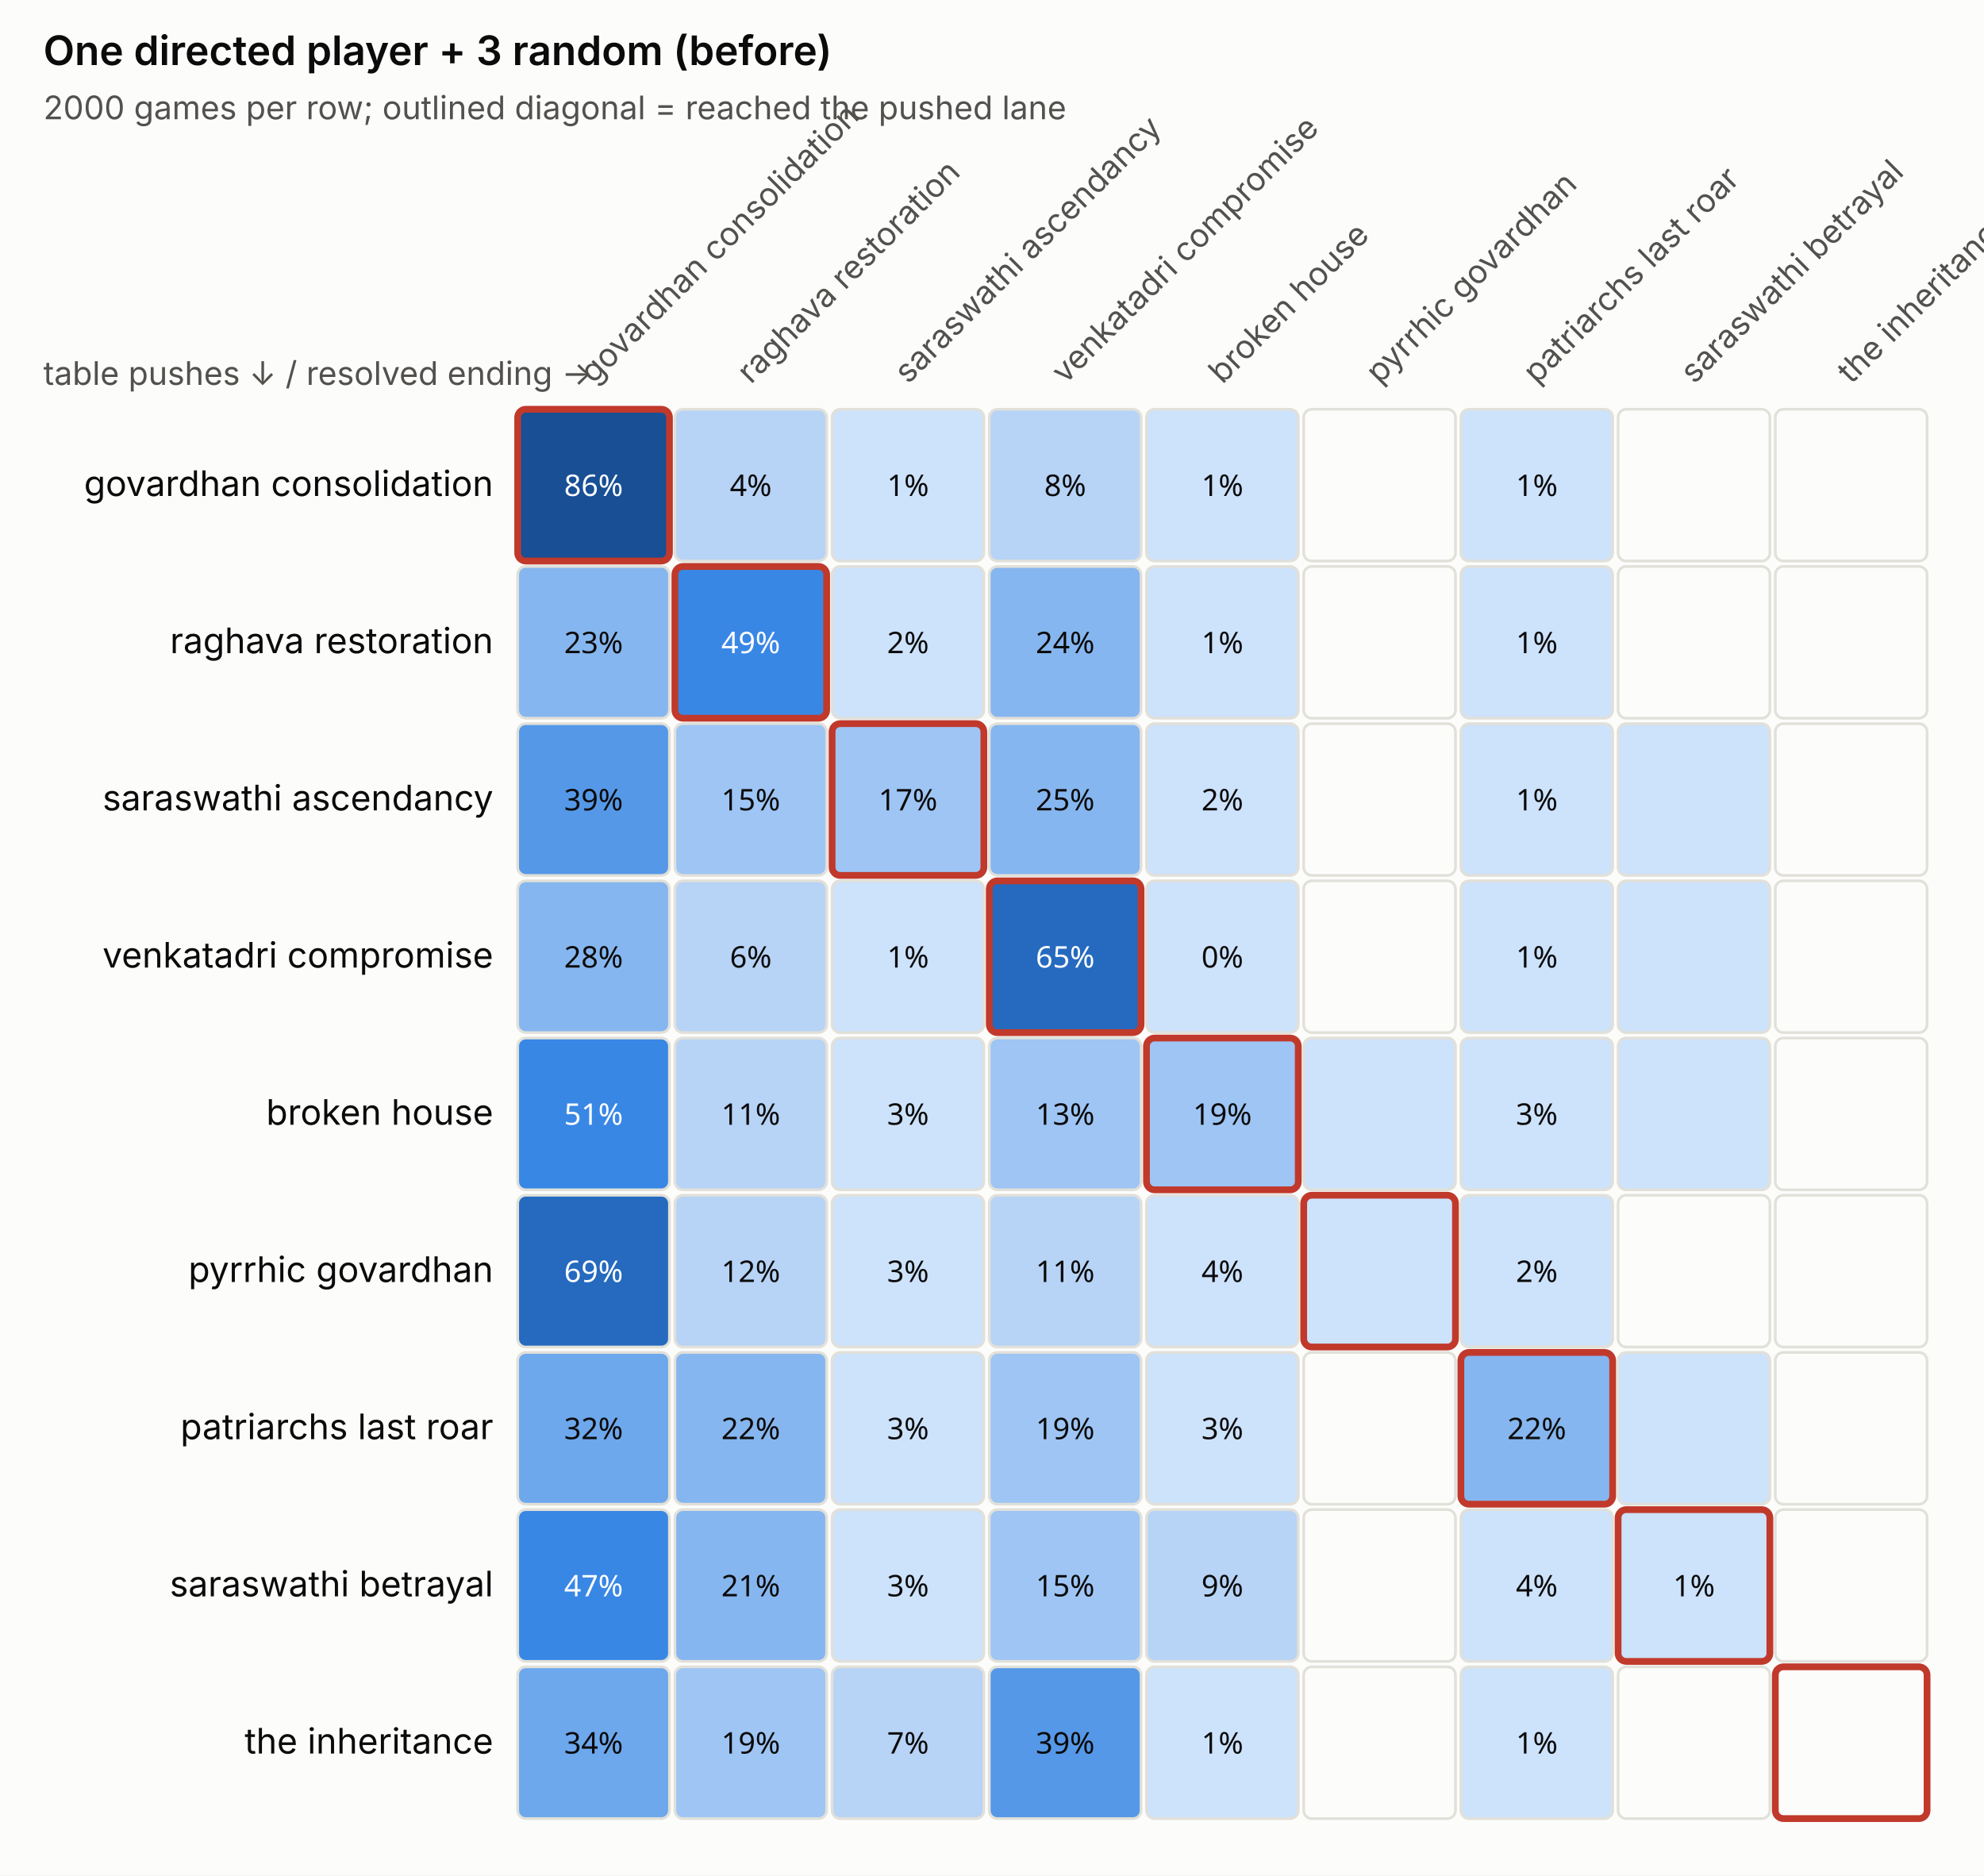
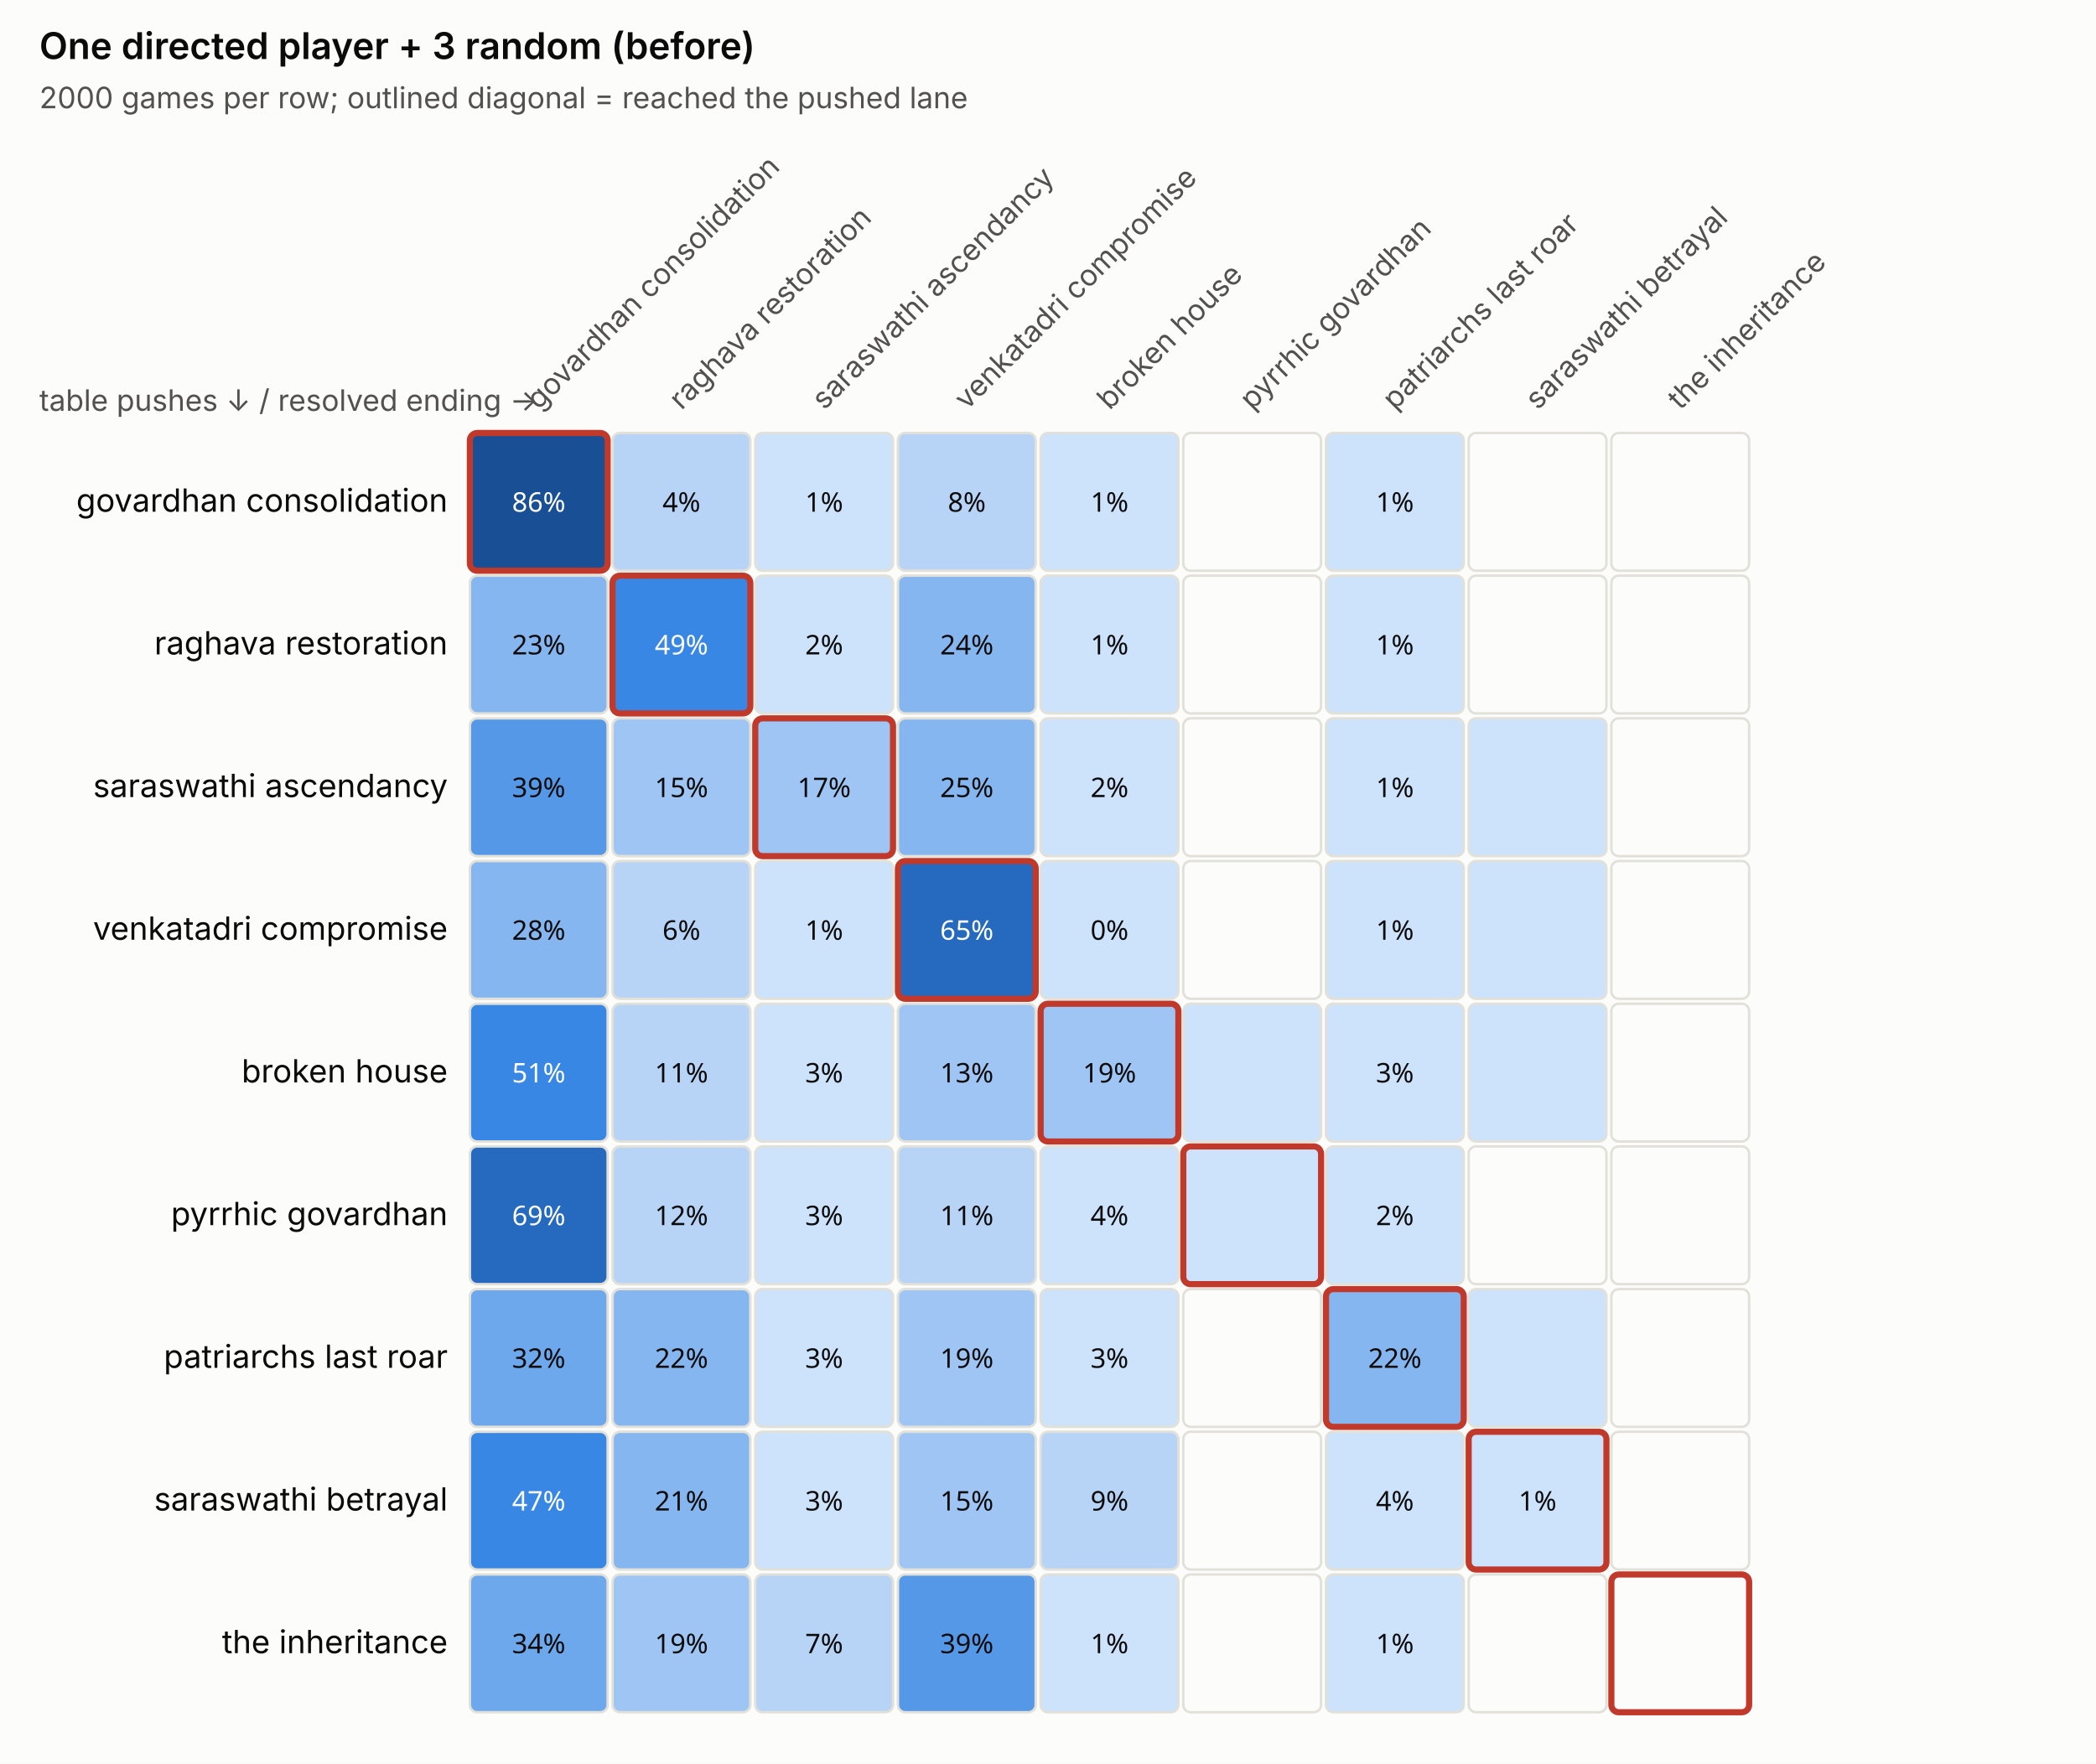
- <svg xmlns="http://www.w3.org/2000/svg" width="732" height="692" viewBox="0 0 732 692" role="img">
+ <svg xmlns="http://www.w3.org/2000/svg" width="852" height="717" viewBox="0 0 852 717" role="img">
  <style>
  .bg { fill: #fcfcfb; }
  .ink { fill: #0b0b0b; font: 13px system-ui, -apple-system, Segoe UI, sans-serif; }
  .ink2 { fill: #52514e; font: 12px system-ui, -apple-system, Segoe UI, sans-serif; }
  .title { fill: #0b0b0b; font: 600 15px system-ui, -apple-system, Segoe UI, sans-serif; }
  .bar { fill: #2a78d6; }
  .grid { stroke: #e1e0d9; stroke-width: 1; }
  .ref { stroke: #c0392b; stroke-width: 1.5; stroke-dasharray: 5 4; }
  .reftext { fill: #c0392b; font: 12px system-ui, sans-serif; }
  .cellink-dark { fill: #ffffff; font: 11px system-ui, sans-serif; }
  .cellink-light { fill: #0b0b0b; font: 11px system-ui, sans-serif; }
  @media (prefers-color-scheme: dark) {
    .bg { fill: #1a1a19; }
    .ink, .title { fill: #f0efec; }
    .ink2 { fill: #c3c2b7; }
    .bar { fill: #3987e5; }
    .grid { stroke: #2c2c2a; }
  }
</style>
-   <rect class="bg" width="732" height="692" />
+   <rect class="bg" width="852" height="717" />
  <text class="title" x="16" y="24">One directed player + 3 random (before)</text>
  <text class="ink2" x="16" y="44">2000 games per row; outlined diagonal = reached the pushed lane</text>
-   <text class="ink2" x="16" y="142">table pushes ↓ / resolved ending →</text>
-   <text class="ink2" transform="translate(219.0,142) rotate(-45)">govardhan consolidation</text>
-   <text class="ink2" transform="translate(277.0,142) rotate(-45)">raghava restoration</text>
-   <text class="ink2" transform="translate(335.0,142) rotate(-45)">saraswathi ascendancy</text>
-   <text class="ink2" transform="translate(393.0,142) rotate(-45)">venkatadri compromise</text>
-   <text class="ink2" transform="translate(451.0,142) rotate(-45)">broken house</text>
-   <text class="ink2" transform="translate(509.0,142) rotate(-45)">pyrrhic govardhan</text>
-   <text class="ink2" transform="translate(567.0,142) rotate(-45)">patriarchs last roar</text>
-   <text class="ink2" transform="translate(625.0,142) rotate(-45)">saraswathi betrayal</text>
-   <text class="ink2" transform="translate(683.0,142) rotate(-45)">the inheritance</text>
-   <text class="ink" x="182" y="183.0" text-anchor="end">govardhan consolidation</text>
-   <rect x="191" y="151" width="56" height="56" rx="3" fill="#184f95" stroke="#c0392b" stroke-width="2.5" />
-   <text class="cellink-dark" x="219.0" y="183.0" text-anchor="middle">86%</text>
-   <rect x="249" y="151" width="56" height="56" rx="3" fill="#b7d3f6" stroke="#e1e0d9" stroke-width="1" />
-   <text class="cellink-light" x="277.0" y="183.0" text-anchor="middle">4%</text>
-   <rect x="307" y="151" width="56" height="56" rx="3" fill="#cde2fb" stroke="#e1e0d9" stroke-width="1" />
-   <text class="cellink-light" x="335.0" y="183.0" text-anchor="middle">1%</text>
-   <rect x="365" y="151" width="56" height="56" rx="3" fill="#b7d3f6" stroke="#e1e0d9" stroke-width="1" />
-   <text class="cellink-light" x="393.0" y="183.0" text-anchor="middle">8%</text>
-   <rect x="423" y="151" width="56" height="56" rx="3" fill="#cde2fb" stroke="#e1e0d9" stroke-width="1" />
-   <text class="cellink-light" x="451.0" y="183.0" text-anchor="middle">1%</text>
-   <rect x="481" y="151" width="56" height="56" rx="3" fill="none" stroke="#e1e0d9" stroke-width="1" />
-   <rect x="539" y="151" width="56" height="56" rx="3" fill="#cde2fb" stroke="#e1e0d9" stroke-width="1" />
-   <text class="cellink-light" x="567.0" y="183.0" text-anchor="middle">1%</text>
-   <rect x="597" y="151" width="56" height="56" rx="3" fill="none" stroke="#e1e0d9" stroke-width="1" />
-   <rect x="655" y="151" width="56" height="56" rx="3" fill="none" stroke="#e1e0d9" stroke-width="1" />
-   <text class="ink" x="182" y="241.0" text-anchor="end">raghava restoration</text>
-   <rect x="191" y="209" width="56" height="56" rx="3" fill="#86b6ef" stroke="#e1e0d9" stroke-width="1" />
-   <text class="cellink-light" x="219.0" y="241.0" text-anchor="middle">23%</text>
-   <rect x="249" y="209" width="56" height="56" rx="3" fill="#3987e5" stroke="#c0392b" stroke-width="2.5" />
-   <text class="cellink-dark" x="277.0" y="241.0" text-anchor="middle">49%</text>
-   <rect x="307" y="209" width="56" height="56" rx="3" fill="#cde2fb" stroke="#e1e0d9" stroke-width="1" />
-   <text class="cellink-light" x="335.0" y="241.0" text-anchor="middle">2%</text>
-   <rect x="365" y="209" width="56" height="56" rx="3" fill="#86b6ef" stroke="#e1e0d9" stroke-width="1" />
-   <text class="cellink-light" x="393.0" y="241.0" text-anchor="middle">24%</text>
-   <rect x="423" y="209" width="56" height="56" rx="3" fill="#cde2fb" stroke="#e1e0d9" stroke-width="1" />
-   <text class="cellink-light" x="451.0" y="241.0" text-anchor="middle">1%</text>
-   <rect x="481" y="209" width="56" height="56" rx="3" fill="none" stroke="#e1e0d9" stroke-width="1" />
-   <rect x="539" y="209" width="56" height="56" rx="3" fill="#cde2fb" stroke="#e1e0d9" stroke-width="1" />
-   <text class="cellink-light" x="567.0" y="241.0" text-anchor="middle">1%</text>
-   <rect x="597" y="209" width="56" height="56" rx="3" fill="none" stroke="#e1e0d9" stroke-width="1" />
-   <rect x="655" y="209" width="56" height="56" rx="3" fill="none" stroke="#e1e0d9" stroke-width="1" />
-   <text class="ink" x="182" y="299.0" text-anchor="end">saraswathi ascendancy</text>
-   <rect x="191" y="267" width="56" height="56" rx="3" fill="#5598e7" stroke="#e1e0d9" stroke-width="1" />
-   <text class="cellink-light" x="219.0" y="299.0" text-anchor="middle">39%</text>
-   <rect x="249" y="267" width="56" height="56" rx="3" fill="#9ec5f4" stroke="#e1e0d9" stroke-width="1" />
-   <text class="cellink-light" x="277.0" y="299.0" text-anchor="middle">15%</text>
-   <rect x="307" y="267" width="56" height="56" rx="3" fill="#9ec5f4" stroke="#c0392b" stroke-width="2.5" />
-   <text class="cellink-light" x="335.0" y="299.0" text-anchor="middle">17%</text>
-   <rect x="365" y="267" width="56" height="56" rx="3" fill="#86b6ef" stroke="#e1e0d9" stroke-width="1" />
-   <text class="cellink-light" x="393.0" y="299.0" text-anchor="middle">25%</text>
-   <rect x="423" y="267" width="56" height="56" rx="3" fill="#cde2fb" stroke="#e1e0d9" stroke-width="1" />
-   <text class="cellink-light" x="451.0" y="299.0" text-anchor="middle">2%</text>
-   <rect x="481" y="267" width="56" height="56" rx="3" fill="none" stroke="#e1e0d9" stroke-width="1" />
-   <rect x="539" y="267" width="56" height="56" rx="3" fill="#cde2fb" stroke="#e1e0d9" stroke-width="1" />
-   <text class="cellink-light" x="567.0" y="299.0" text-anchor="middle">1%</text>
-   <rect x="597" y="267" width="56" height="56" rx="3" fill="#cde2fb" stroke="#e1e0d9" stroke-width="1" />
-   <rect x="655" y="267" width="56" height="56" rx="3" fill="none" stroke="#e1e0d9" stroke-width="1" />
-   <text class="ink" x="182" y="357.0" text-anchor="end">venkatadri compromise</text>
-   <rect x="191" y="325" width="56" height="56" rx="3" fill="#86b6ef" stroke="#e1e0d9" stroke-width="1" />
-   <text class="cellink-light" x="219.0" y="357.0" text-anchor="middle">28%</text>
-   <rect x="249" y="325" width="56" height="56" rx="3" fill="#b7d3f6" stroke="#e1e0d9" stroke-width="1" />
-   <text class="cellink-light" x="277.0" y="357.0" text-anchor="middle">6%</text>
-   <rect x="307" y="325" width="56" height="56" rx="3" fill="#cde2fb" stroke="#e1e0d9" stroke-width="1" />
-   <text class="cellink-light" x="335.0" y="357.0" text-anchor="middle">1%</text>
-   <rect x="365" y="325" width="56" height="56" rx="3" fill="#256abf" stroke="#c0392b" stroke-width="2.5" />
-   <text class="cellink-dark" x="393.0" y="357.0" text-anchor="middle">65%</text>
-   <rect x="423" y="325" width="56" height="56" rx="3" fill="#cde2fb" stroke="#e1e0d9" stroke-width="1" />
-   <text class="cellink-light" x="451.0" y="357.0" text-anchor="middle">0%</text>
-   <rect x="481" y="325" width="56" height="56" rx="3" fill="none" stroke="#e1e0d9" stroke-width="1" />
-   <rect x="539" y="325" width="56" height="56" rx="3" fill="#cde2fb" stroke="#e1e0d9" stroke-width="1" />
-   <text class="cellink-light" x="567.0" y="357.0" text-anchor="middle">1%</text>
-   <rect x="597" y="325" width="56" height="56" rx="3" fill="#cde2fb" stroke="#e1e0d9" stroke-width="1" />
-   <rect x="655" y="325" width="56" height="56" rx="3" fill="none" stroke="#e1e0d9" stroke-width="1" />
-   <text class="ink" x="182" y="415.0" text-anchor="end">broken house</text>
-   <rect x="191" y="383" width="56" height="56" rx="3" fill="#3987e5" stroke="#e1e0d9" stroke-width="1" />
-   <text class="cellink-dark" x="219.0" y="415.0" text-anchor="middle">51%</text>
-   <rect x="249" y="383" width="56" height="56" rx="3" fill="#b7d3f6" stroke="#e1e0d9" stroke-width="1" />
-   <text class="cellink-light" x="277.0" y="415.0" text-anchor="middle">11%</text>
-   <rect x="307" y="383" width="56" height="56" rx="3" fill="#cde2fb" stroke="#e1e0d9" stroke-width="1" />
-   <text class="cellink-light" x="335.0" y="415.0" text-anchor="middle">3%</text>
-   <rect x="365" y="383" width="56" height="56" rx="3" fill="#9ec5f4" stroke="#e1e0d9" stroke-width="1" />
-   <text class="cellink-light" x="393.0" y="415.0" text-anchor="middle">13%</text>
-   <rect x="423" y="383" width="56" height="56" rx="3" fill="#9ec5f4" stroke="#c0392b" stroke-width="2.5" />
-   <text class="cellink-light" x="451.0" y="415.0" text-anchor="middle">19%</text>
-   <rect x="481" y="383" width="56" height="56" rx="3" fill="#cde2fb" stroke="#e1e0d9" stroke-width="1" />
-   <rect x="539" y="383" width="56" height="56" rx="3" fill="#cde2fb" stroke="#e1e0d9" stroke-width="1" />
-   <text class="cellink-light" x="567.0" y="415.0" text-anchor="middle">3%</text>
-   <rect x="597" y="383" width="56" height="56" rx="3" fill="#cde2fb" stroke="#e1e0d9" stroke-width="1" />
-   <rect x="655" y="383" width="56" height="56" rx="3" fill="none" stroke="#e1e0d9" stroke-width="1" />
-   <text class="ink" x="182" y="473.0" text-anchor="end">pyrrhic govardhan</text>
-   <rect x="191" y="441" width="56" height="56" rx="3" fill="#256abf" stroke="#e1e0d9" stroke-width="1" />
-   <text class="cellink-dark" x="219.0" y="473.0" text-anchor="middle">69%</text>
-   <rect x="249" y="441" width="56" height="56" rx="3" fill="#b7d3f6" stroke="#e1e0d9" stroke-width="1" />
-   <text class="cellink-light" x="277.0" y="473.0" text-anchor="middle">12%</text>
-   <rect x="307" y="441" width="56" height="56" rx="3" fill="#cde2fb" stroke="#e1e0d9" stroke-width="1" />
-   <text class="cellink-light" x="335.0" y="473.0" text-anchor="middle">3%</text>
-   <rect x="365" y="441" width="56" height="56" rx="3" fill="#b7d3f6" stroke="#e1e0d9" stroke-width="1" />
-   <text class="cellink-light" x="393.0" y="473.0" text-anchor="middle">11%</text>
-   <rect x="423" y="441" width="56" height="56" rx="3" fill="#cde2fb" stroke="#e1e0d9" stroke-width="1" />
-   <text class="cellink-light" x="451.0" y="473.0" text-anchor="middle">4%</text>
-   <rect x="481" y="441" width="56" height="56" rx="3" fill="#cde2fb" stroke="#c0392b" stroke-width="2.5" />
-   <rect x="539" y="441" width="56" height="56" rx="3" fill="#cde2fb" stroke="#e1e0d9" stroke-width="1" />
-   <text class="cellink-light" x="567.0" y="473.0" text-anchor="middle">2%</text>
-   <rect x="597" y="441" width="56" height="56" rx="3" fill="none" stroke="#e1e0d9" stroke-width="1" />
-   <rect x="655" y="441" width="56" height="56" rx="3" fill="none" stroke="#e1e0d9" stroke-width="1" />
-   <text class="ink" x="182" y="531.0" text-anchor="end">patriarchs last roar</text>
-   <rect x="191" y="499" width="56" height="56" rx="3" fill="#6da7ec" stroke="#e1e0d9" stroke-width="1" />
-   <text class="cellink-light" x="219.0" y="531.0" text-anchor="middle">32%</text>
-   <rect x="249" y="499" width="56" height="56" rx="3" fill="#86b6ef" stroke="#e1e0d9" stroke-width="1" />
-   <text class="cellink-light" x="277.0" y="531.0" text-anchor="middle">22%</text>
-   <rect x="307" y="499" width="56" height="56" rx="3" fill="#cde2fb" stroke="#e1e0d9" stroke-width="1" />
-   <text class="cellink-light" x="335.0" y="531.0" text-anchor="middle">3%</text>
-   <rect x="365" y="499" width="56" height="56" rx="3" fill="#9ec5f4" stroke="#e1e0d9" stroke-width="1" />
-   <text class="cellink-light" x="393.0" y="531.0" text-anchor="middle">19%</text>
-   <rect x="423" y="499" width="56" height="56" rx="3" fill="#cde2fb" stroke="#e1e0d9" stroke-width="1" />
-   <text class="cellink-light" x="451.0" y="531.0" text-anchor="middle">3%</text>
-   <rect x="481" y="499" width="56" height="56" rx="3" fill="none" stroke="#e1e0d9" stroke-width="1" />
-   <rect x="539" y="499" width="56" height="56" rx="3" fill="#86b6ef" stroke="#c0392b" stroke-width="2.5" />
-   <text class="cellink-light" x="567.0" y="531.0" text-anchor="middle">22%</text>
-   <rect x="597" y="499" width="56" height="56" rx="3" fill="#cde2fb" stroke="#e1e0d9" stroke-width="1" />
-   <rect x="655" y="499" width="56" height="56" rx="3" fill="none" stroke="#e1e0d9" stroke-width="1" />
-   <text class="ink" x="182" y="589.0" text-anchor="end">saraswathi betrayal</text>
-   <rect x="191" y="557" width="56" height="56" rx="3" fill="#3987e5" stroke="#e1e0d9" stroke-width="1" />
-   <text class="cellink-dark" x="219.0" y="589.0" text-anchor="middle">47%</text>
-   <rect x="249" y="557" width="56" height="56" rx="3" fill="#86b6ef" stroke="#e1e0d9" stroke-width="1" />
-   <text class="cellink-light" x="277.0" y="589.0" text-anchor="middle">21%</text>
-   <rect x="307" y="557" width="56" height="56" rx="3" fill="#cde2fb" stroke="#e1e0d9" stroke-width="1" />
-   <text class="cellink-light" x="335.0" y="589.0" text-anchor="middle">3%</text>
-   <rect x="365" y="557" width="56" height="56" rx="3" fill="#9ec5f4" stroke="#e1e0d9" stroke-width="1" />
-   <text class="cellink-light" x="393.0" y="589.0" text-anchor="middle">15%</text>
-   <rect x="423" y="557" width="56" height="56" rx="3" fill="#b7d3f6" stroke="#e1e0d9" stroke-width="1" />
-   <text class="cellink-light" x="451.0" y="589.0" text-anchor="middle">9%</text>
-   <rect x="481" y="557" width="56" height="56" rx="3" fill="none" stroke="#e1e0d9" stroke-width="1" />
-   <rect x="539" y="557" width="56" height="56" rx="3" fill="#cde2fb" stroke="#e1e0d9" stroke-width="1" />
-   <text class="cellink-light" x="567.0" y="589.0" text-anchor="middle">4%</text>
-   <rect x="597" y="557" width="56" height="56" rx="3" fill="#cde2fb" stroke="#c0392b" stroke-width="2.5" />
-   <text class="cellink-light" x="625.0" y="589.0" text-anchor="middle">1%</text>
-   <rect x="655" y="557" width="56" height="56" rx="3" fill="none" stroke="#e1e0d9" stroke-width="1" />
-   <text class="ink" x="182" y="647.0" text-anchor="end">the inheritance</text>
-   <rect x="191" y="615" width="56" height="56" rx="3" fill="#6da7ec" stroke="#e1e0d9" stroke-width="1" />
-   <text class="cellink-light" x="219.0" y="647.0" text-anchor="middle">34%</text>
-   <rect x="249" y="615" width="56" height="56" rx="3" fill="#9ec5f4" stroke="#e1e0d9" stroke-width="1" />
-   <text class="cellink-light" x="277.0" y="647.0" text-anchor="middle">19%</text>
-   <rect x="307" y="615" width="56" height="56" rx="3" fill="#b7d3f6" stroke="#e1e0d9" stroke-width="1" />
-   <text class="cellink-light" x="335.0" y="647.0" text-anchor="middle">7%</text>
-   <rect x="365" y="615" width="56" height="56" rx="3" fill="#5598e7" stroke="#e1e0d9" stroke-width="1" />
-   <text class="cellink-light" x="393.0" y="647.0" text-anchor="middle">39%</text>
-   <rect x="423" y="615" width="56" height="56" rx="3" fill="#cde2fb" stroke="#e1e0d9" stroke-width="1" />
-   <text class="cellink-light" x="451.0" y="647.0" text-anchor="middle">1%</text>
-   <rect x="481" y="615" width="56" height="56" rx="3" fill="none" stroke="#e1e0d9" stroke-width="1" />
-   <rect x="539" y="615" width="56" height="56" rx="3" fill="#cde2fb" stroke="#e1e0d9" stroke-width="1" />
-   <text class="cellink-light" x="567.0" y="647.0" text-anchor="middle">1%</text>
-   <rect x="597" y="615" width="56" height="56" rx="3" fill="none" stroke="#e1e0d9" stroke-width="1" />
-   <rect x="655" y="615" width="56" height="56" rx="3" fill="none" stroke="#c0392b" stroke-width="2.5" />
+   <text class="ink2" x="16" y="167">table pushes ↓ / resolved ending →</text>
+   <text class="ink2" transform="translate(219.0,167) rotate(-45)">govardhan consolidation</text>
+   <text class="ink2" transform="translate(277.0,167) rotate(-45)">raghava restoration</text>
+   <text class="ink2" transform="translate(335.0,167) rotate(-45)">saraswathi ascendancy</text>
+   <text class="ink2" transform="translate(393.0,167) rotate(-45)">venkatadri compromise</text>
+   <text class="ink2" transform="translate(451.0,167) rotate(-45)">broken house</text>
+   <text class="ink2" transform="translate(509.0,167) rotate(-45)">pyrrhic govardhan</text>
+   <text class="ink2" transform="translate(567.0,167) rotate(-45)">patriarchs last roar</text>
+   <text class="ink2" transform="translate(625.0,167) rotate(-45)">saraswathi betrayal</text>
+   <text class="ink2" transform="translate(683.0,167) rotate(-45)">the inheritance</text>
+   <text class="ink" x="182" y="208.0" text-anchor="end">govardhan consolidation</text>
+   <rect x="191" y="176" width="56" height="56" rx="3" fill="#184f95" stroke="#c0392b" stroke-width="2.5" />
+   <text class="cellink-dark" x="219.0" y="208.0" text-anchor="middle">86%</text>
+   <rect x="249" y="176" width="56" height="56" rx="3" fill="#b7d3f6" stroke="#e1e0d9" stroke-width="1" />
+   <text class="cellink-light" x="277.0" y="208.0" text-anchor="middle">4%</text>
+   <rect x="307" y="176" width="56" height="56" rx="3" fill="#cde2fb" stroke="#e1e0d9" stroke-width="1" />
+   <text class="cellink-light" x="335.0" y="208.0" text-anchor="middle">1%</text>
+   <rect x="365" y="176" width="56" height="56" rx="3" fill="#b7d3f6" stroke="#e1e0d9" stroke-width="1" />
+   <text class="cellink-light" x="393.0" y="208.0" text-anchor="middle">8%</text>
+   <rect x="423" y="176" width="56" height="56" rx="3" fill="#cde2fb" stroke="#e1e0d9" stroke-width="1" />
+   <text class="cellink-light" x="451.0" y="208.0" text-anchor="middle">1%</text>
+   <rect x="481" y="176" width="56" height="56" rx="3" fill="none" stroke="#e1e0d9" stroke-width="1" />
+   <rect x="539" y="176" width="56" height="56" rx="3" fill="#cde2fb" stroke="#e1e0d9" stroke-width="1" />
+   <text class="cellink-light" x="567.0" y="208.0" text-anchor="middle">1%</text>
+   <rect x="597" y="176" width="56" height="56" rx="3" fill="none" stroke="#e1e0d9" stroke-width="1" />
+   <rect x="655" y="176" width="56" height="56" rx="3" fill="none" stroke="#e1e0d9" stroke-width="1" />
+   <text class="ink" x="182" y="266.0" text-anchor="end">raghava restoration</text>
+   <rect x="191" y="234" width="56" height="56" rx="3" fill="#86b6ef" stroke="#e1e0d9" stroke-width="1" />
+   <text class="cellink-light" x="219.0" y="266.0" text-anchor="middle">23%</text>
+   <rect x="249" y="234" width="56" height="56" rx="3" fill="#3987e5" stroke="#c0392b" stroke-width="2.5" />
+   <text class="cellink-dark" x="277.0" y="266.0" text-anchor="middle">49%</text>
+   <rect x="307" y="234" width="56" height="56" rx="3" fill="#cde2fb" stroke="#e1e0d9" stroke-width="1" />
+   <text class="cellink-light" x="335.0" y="266.0" text-anchor="middle">2%</text>
+   <rect x="365" y="234" width="56" height="56" rx="3" fill="#86b6ef" stroke="#e1e0d9" stroke-width="1" />
+   <text class="cellink-light" x="393.0" y="266.0" text-anchor="middle">24%</text>
+   <rect x="423" y="234" width="56" height="56" rx="3" fill="#cde2fb" stroke="#e1e0d9" stroke-width="1" />
+   <text class="cellink-light" x="451.0" y="266.0" text-anchor="middle">1%</text>
+   <rect x="481" y="234" width="56" height="56" rx="3" fill="none" stroke="#e1e0d9" stroke-width="1" />
+   <rect x="539" y="234" width="56" height="56" rx="3" fill="#cde2fb" stroke="#e1e0d9" stroke-width="1" />
+   <text class="cellink-light" x="567.0" y="266.0" text-anchor="middle">1%</text>
+   <rect x="597" y="234" width="56" height="56" rx="3" fill="none" stroke="#e1e0d9" stroke-width="1" />
+   <rect x="655" y="234" width="56" height="56" rx="3" fill="none" stroke="#e1e0d9" stroke-width="1" />
+   <text class="ink" x="182" y="324.0" text-anchor="end">saraswathi ascendancy</text>
+   <rect x="191" y="292" width="56" height="56" rx="3" fill="#5598e7" stroke="#e1e0d9" stroke-width="1" />
+   <text class="cellink-light" x="219.0" y="324.0" text-anchor="middle">39%</text>
+   <rect x="249" y="292" width="56" height="56" rx="3" fill="#9ec5f4" stroke="#e1e0d9" stroke-width="1" />
+   <text class="cellink-light" x="277.0" y="324.0" text-anchor="middle">15%</text>
+   <rect x="307" y="292" width="56" height="56" rx="3" fill="#9ec5f4" stroke="#c0392b" stroke-width="2.5" />
+   <text class="cellink-light" x="335.0" y="324.0" text-anchor="middle">17%</text>
+   <rect x="365" y="292" width="56" height="56" rx="3" fill="#86b6ef" stroke="#e1e0d9" stroke-width="1" />
+   <text class="cellink-light" x="393.0" y="324.0" text-anchor="middle">25%</text>
+   <rect x="423" y="292" width="56" height="56" rx="3" fill="#cde2fb" stroke="#e1e0d9" stroke-width="1" />
+   <text class="cellink-light" x="451.0" y="324.0" text-anchor="middle">2%</text>
+   <rect x="481" y="292" width="56" height="56" rx="3" fill="none" stroke="#e1e0d9" stroke-width="1" />
+   <rect x="539" y="292" width="56" height="56" rx="3" fill="#cde2fb" stroke="#e1e0d9" stroke-width="1" />
+   <text class="cellink-light" x="567.0" y="324.0" text-anchor="middle">1%</text>
+   <rect x="597" y="292" width="56" height="56" rx="3" fill="#cde2fb" stroke="#e1e0d9" stroke-width="1" />
+   <rect x="655" y="292" width="56" height="56" rx="3" fill="none" stroke="#e1e0d9" stroke-width="1" />
+   <text class="ink" x="182" y="382.0" text-anchor="end">venkatadri compromise</text>
+   <rect x="191" y="350" width="56" height="56" rx="3" fill="#86b6ef" stroke="#e1e0d9" stroke-width="1" />
+   <text class="cellink-light" x="219.0" y="382.0" text-anchor="middle">28%</text>
+   <rect x="249" y="350" width="56" height="56" rx="3" fill="#b7d3f6" stroke="#e1e0d9" stroke-width="1" />
+   <text class="cellink-light" x="277.0" y="382.0" text-anchor="middle">6%</text>
+   <rect x="307" y="350" width="56" height="56" rx="3" fill="#cde2fb" stroke="#e1e0d9" stroke-width="1" />
+   <text class="cellink-light" x="335.0" y="382.0" text-anchor="middle">1%</text>
+   <rect x="365" y="350" width="56" height="56" rx="3" fill="#256abf" stroke="#c0392b" stroke-width="2.5" />
+   <text class="cellink-dark" x="393.0" y="382.0" text-anchor="middle">65%</text>
+   <rect x="423" y="350" width="56" height="56" rx="3" fill="#cde2fb" stroke="#e1e0d9" stroke-width="1" />
+   <text class="cellink-light" x="451.0" y="382.0" text-anchor="middle">0%</text>
+   <rect x="481" y="350" width="56" height="56" rx="3" fill="none" stroke="#e1e0d9" stroke-width="1" />
+   <rect x="539" y="350" width="56" height="56" rx="3" fill="#cde2fb" stroke="#e1e0d9" stroke-width="1" />
+   <text class="cellink-light" x="567.0" y="382.0" text-anchor="middle">1%</text>
+   <rect x="597" y="350" width="56" height="56" rx="3" fill="#cde2fb" stroke="#e1e0d9" stroke-width="1" />
+   <rect x="655" y="350" width="56" height="56" rx="3" fill="none" stroke="#e1e0d9" stroke-width="1" />
+   <text class="ink" x="182" y="440.0" text-anchor="end">broken house</text>
+   <rect x="191" y="408" width="56" height="56" rx="3" fill="#3987e5" stroke="#e1e0d9" stroke-width="1" />
+   <text class="cellink-dark" x="219.0" y="440.0" text-anchor="middle">51%</text>
+   <rect x="249" y="408" width="56" height="56" rx="3" fill="#b7d3f6" stroke="#e1e0d9" stroke-width="1" />
+   <text class="cellink-light" x="277.0" y="440.0" text-anchor="middle">11%</text>
+   <rect x="307" y="408" width="56" height="56" rx="3" fill="#cde2fb" stroke="#e1e0d9" stroke-width="1" />
+   <text class="cellink-light" x="335.0" y="440.0" text-anchor="middle">3%</text>
+   <rect x="365" y="408" width="56" height="56" rx="3" fill="#9ec5f4" stroke="#e1e0d9" stroke-width="1" />
+   <text class="cellink-light" x="393.0" y="440.0" text-anchor="middle">13%</text>
+   <rect x="423" y="408" width="56" height="56" rx="3" fill="#9ec5f4" stroke="#c0392b" stroke-width="2.5" />
+   <text class="cellink-light" x="451.0" y="440.0" text-anchor="middle">19%</text>
+   <rect x="481" y="408" width="56" height="56" rx="3" fill="#cde2fb" stroke="#e1e0d9" stroke-width="1" />
+   <rect x="539" y="408" width="56" height="56" rx="3" fill="#cde2fb" stroke="#e1e0d9" stroke-width="1" />
+   <text class="cellink-light" x="567.0" y="440.0" text-anchor="middle">3%</text>
+   <rect x="597" y="408" width="56" height="56" rx="3" fill="#cde2fb" stroke="#e1e0d9" stroke-width="1" />
+   <rect x="655" y="408" width="56" height="56" rx="3" fill="none" stroke="#e1e0d9" stroke-width="1" />
+   <text class="ink" x="182" y="498.0" text-anchor="end">pyrrhic govardhan</text>
+   <rect x="191" y="466" width="56" height="56" rx="3" fill="#256abf" stroke="#e1e0d9" stroke-width="1" />
+   <text class="cellink-dark" x="219.0" y="498.0" text-anchor="middle">69%</text>
+   <rect x="249" y="466" width="56" height="56" rx="3" fill="#b7d3f6" stroke="#e1e0d9" stroke-width="1" />
+   <text class="cellink-light" x="277.0" y="498.0" text-anchor="middle">12%</text>
+   <rect x="307" y="466" width="56" height="56" rx="3" fill="#cde2fb" stroke="#e1e0d9" stroke-width="1" />
+   <text class="cellink-light" x="335.0" y="498.0" text-anchor="middle">3%</text>
+   <rect x="365" y="466" width="56" height="56" rx="3" fill="#b7d3f6" stroke="#e1e0d9" stroke-width="1" />
+   <text class="cellink-light" x="393.0" y="498.0" text-anchor="middle">11%</text>
+   <rect x="423" y="466" width="56" height="56" rx="3" fill="#cde2fb" stroke="#e1e0d9" stroke-width="1" />
+   <text class="cellink-light" x="451.0" y="498.0" text-anchor="middle">4%</text>
+   <rect x="481" y="466" width="56" height="56" rx="3" fill="#cde2fb" stroke="#c0392b" stroke-width="2.5" />
+   <rect x="539" y="466" width="56" height="56" rx="3" fill="#cde2fb" stroke="#e1e0d9" stroke-width="1" />
+   <text class="cellink-light" x="567.0" y="498.0" text-anchor="middle">2%</text>
+   <rect x="597" y="466" width="56" height="56" rx="3" fill="none" stroke="#e1e0d9" stroke-width="1" />
+   <rect x="655" y="466" width="56" height="56" rx="3" fill="none" stroke="#e1e0d9" stroke-width="1" />
+   <text class="ink" x="182" y="556.0" text-anchor="end">patriarchs last roar</text>
+   <rect x="191" y="524" width="56" height="56" rx="3" fill="#6da7ec" stroke="#e1e0d9" stroke-width="1" />
+   <text class="cellink-light" x="219.0" y="556.0" text-anchor="middle">32%</text>
+   <rect x="249" y="524" width="56" height="56" rx="3" fill="#86b6ef" stroke="#e1e0d9" stroke-width="1" />
+   <text class="cellink-light" x="277.0" y="556.0" text-anchor="middle">22%</text>
+   <rect x="307" y="524" width="56" height="56" rx="3" fill="#cde2fb" stroke="#e1e0d9" stroke-width="1" />
+   <text class="cellink-light" x="335.0" y="556.0" text-anchor="middle">3%</text>
+   <rect x="365" y="524" width="56" height="56" rx="3" fill="#9ec5f4" stroke="#e1e0d9" stroke-width="1" />
+   <text class="cellink-light" x="393.0" y="556.0" text-anchor="middle">19%</text>
+   <rect x="423" y="524" width="56" height="56" rx="3" fill="#cde2fb" stroke="#e1e0d9" stroke-width="1" />
+   <text class="cellink-light" x="451.0" y="556.0" text-anchor="middle">3%</text>
+   <rect x="481" y="524" width="56" height="56" rx="3" fill="none" stroke="#e1e0d9" stroke-width="1" />
+   <rect x="539" y="524" width="56" height="56" rx="3" fill="#86b6ef" stroke="#c0392b" stroke-width="2.5" />
+   <text class="cellink-light" x="567.0" y="556.0" text-anchor="middle">22%</text>
+   <rect x="597" y="524" width="56" height="56" rx="3" fill="#cde2fb" stroke="#e1e0d9" stroke-width="1" />
+   <rect x="655" y="524" width="56" height="56" rx="3" fill="none" stroke="#e1e0d9" stroke-width="1" />
+   <text class="ink" x="182" y="614.0" text-anchor="end">saraswathi betrayal</text>
+   <rect x="191" y="582" width="56" height="56" rx="3" fill="#3987e5" stroke="#e1e0d9" stroke-width="1" />
+   <text class="cellink-dark" x="219.0" y="614.0" text-anchor="middle">47%</text>
+   <rect x="249" y="582" width="56" height="56" rx="3" fill="#86b6ef" stroke="#e1e0d9" stroke-width="1" />
+   <text class="cellink-light" x="277.0" y="614.0" text-anchor="middle">21%</text>
+   <rect x="307" y="582" width="56" height="56" rx="3" fill="#cde2fb" stroke="#e1e0d9" stroke-width="1" />
+   <text class="cellink-light" x="335.0" y="614.0" text-anchor="middle">3%</text>
+   <rect x="365" y="582" width="56" height="56" rx="3" fill="#9ec5f4" stroke="#e1e0d9" stroke-width="1" />
+   <text class="cellink-light" x="393.0" y="614.0" text-anchor="middle">15%</text>
+   <rect x="423" y="582" width="56" height="56" rx="3" fill="#b7d3f6" stroke="#e1e0d9" stroke-width="1" />
+   <text class="cellink-light" x="451.0" y="614.0" text-anchor="middle">9%</text>
+   <rect x="481" y="582" width="56" height="56" rx="3" fill="none" stroke="#e1e0d9" stroke-width="1" />
+   <rect x="539" y="582" width="56" height="56" rx="3" fill="#cde2fb" stroke="#e1e0d9" stroke-width="1" />
+   <text class="cellink-light" x="567.0" y="614.0" text-anchor="middle">4%</text>
+   <rect x="597" y="582" width="56" height="56" rx="3" fill="#cde2fb" stroke="#c0392b" stroke-width="2.5" />
+   <text class="cellink-light" x="625.0" y="614.0" text-anchor="middle">1%</text>
+   <rect x="655" y="582" width="56" height="56" rx="3" fill="none" stroke="#e1e0d9" stroke-width="1" />
+   <text class="ink" x="182" y="672.0" text-anchor="end">the inheritance</text>
+   <rect x="191" y="640" width="56" height="56" rx="3" fill="#6da7ec" stroke="#e1e0d9" stroke-width="1" />
+   <text class="cellink-light" x="219.0" y="672.0" text-anchor="middle">34%</text>
+   <rect x="249" y="640" width="56" height="56" rx="3" fill="#9ec5f4" stroke="#e1e0d9" stroke-width="1" />
+   <text class="cellink-light" x="277.0" y="672.0" text-anchor="middle">19%</text>
+   <rect x="307" y="640" width="56" height="56" rx="3" fill="#b7d3f6" stroke="#e1e0d9" stroke-width="1" />
+   <text class="cellink-light" x="335.0" y="672.0" text-anchor="middle">7%</text>
+   <rect x="365" y="640" width="56" height="56" rx="3" fill="#5598e7" stroke="#e1e0d9" stroke-width="1" />
+   <text class="cellink-light" x="393.0" y="672.0" text-anchor="middle">39%</text>
+   <rect x="423" y="640" width="56" height="56" rx="3" fill="#cde2fb" stroke="#e1e0d9" stroke-width="1" />
+   <text class="cellink-light" x="451.0" y="672.0" text-anchor="middle">1%</text>
+   <rect x="481" y="640" width="56" height="56" rx="3" fill="none" stroke="#e1e0d9" stroke-width="1" />
+   <rect x="539" y="640" width="56" height="56" rx="3" fill="#cde2fb" stroke="#e1e0d9" stroke-width="1" />
+   <text class="cellink-light" x="567.0" y="672.0" text-anchor="middle">1%</text>
+   <rect x="597" y="640" width="56" height="56" rx="3" fill="none" stroke="#e1e0d9" stroke-width="1" />
+   <rect x="655" y="640" width="56" height="56" rx="3" fill="none" stroke="#c0392b" stroke-width="2.5" />
</svg>
